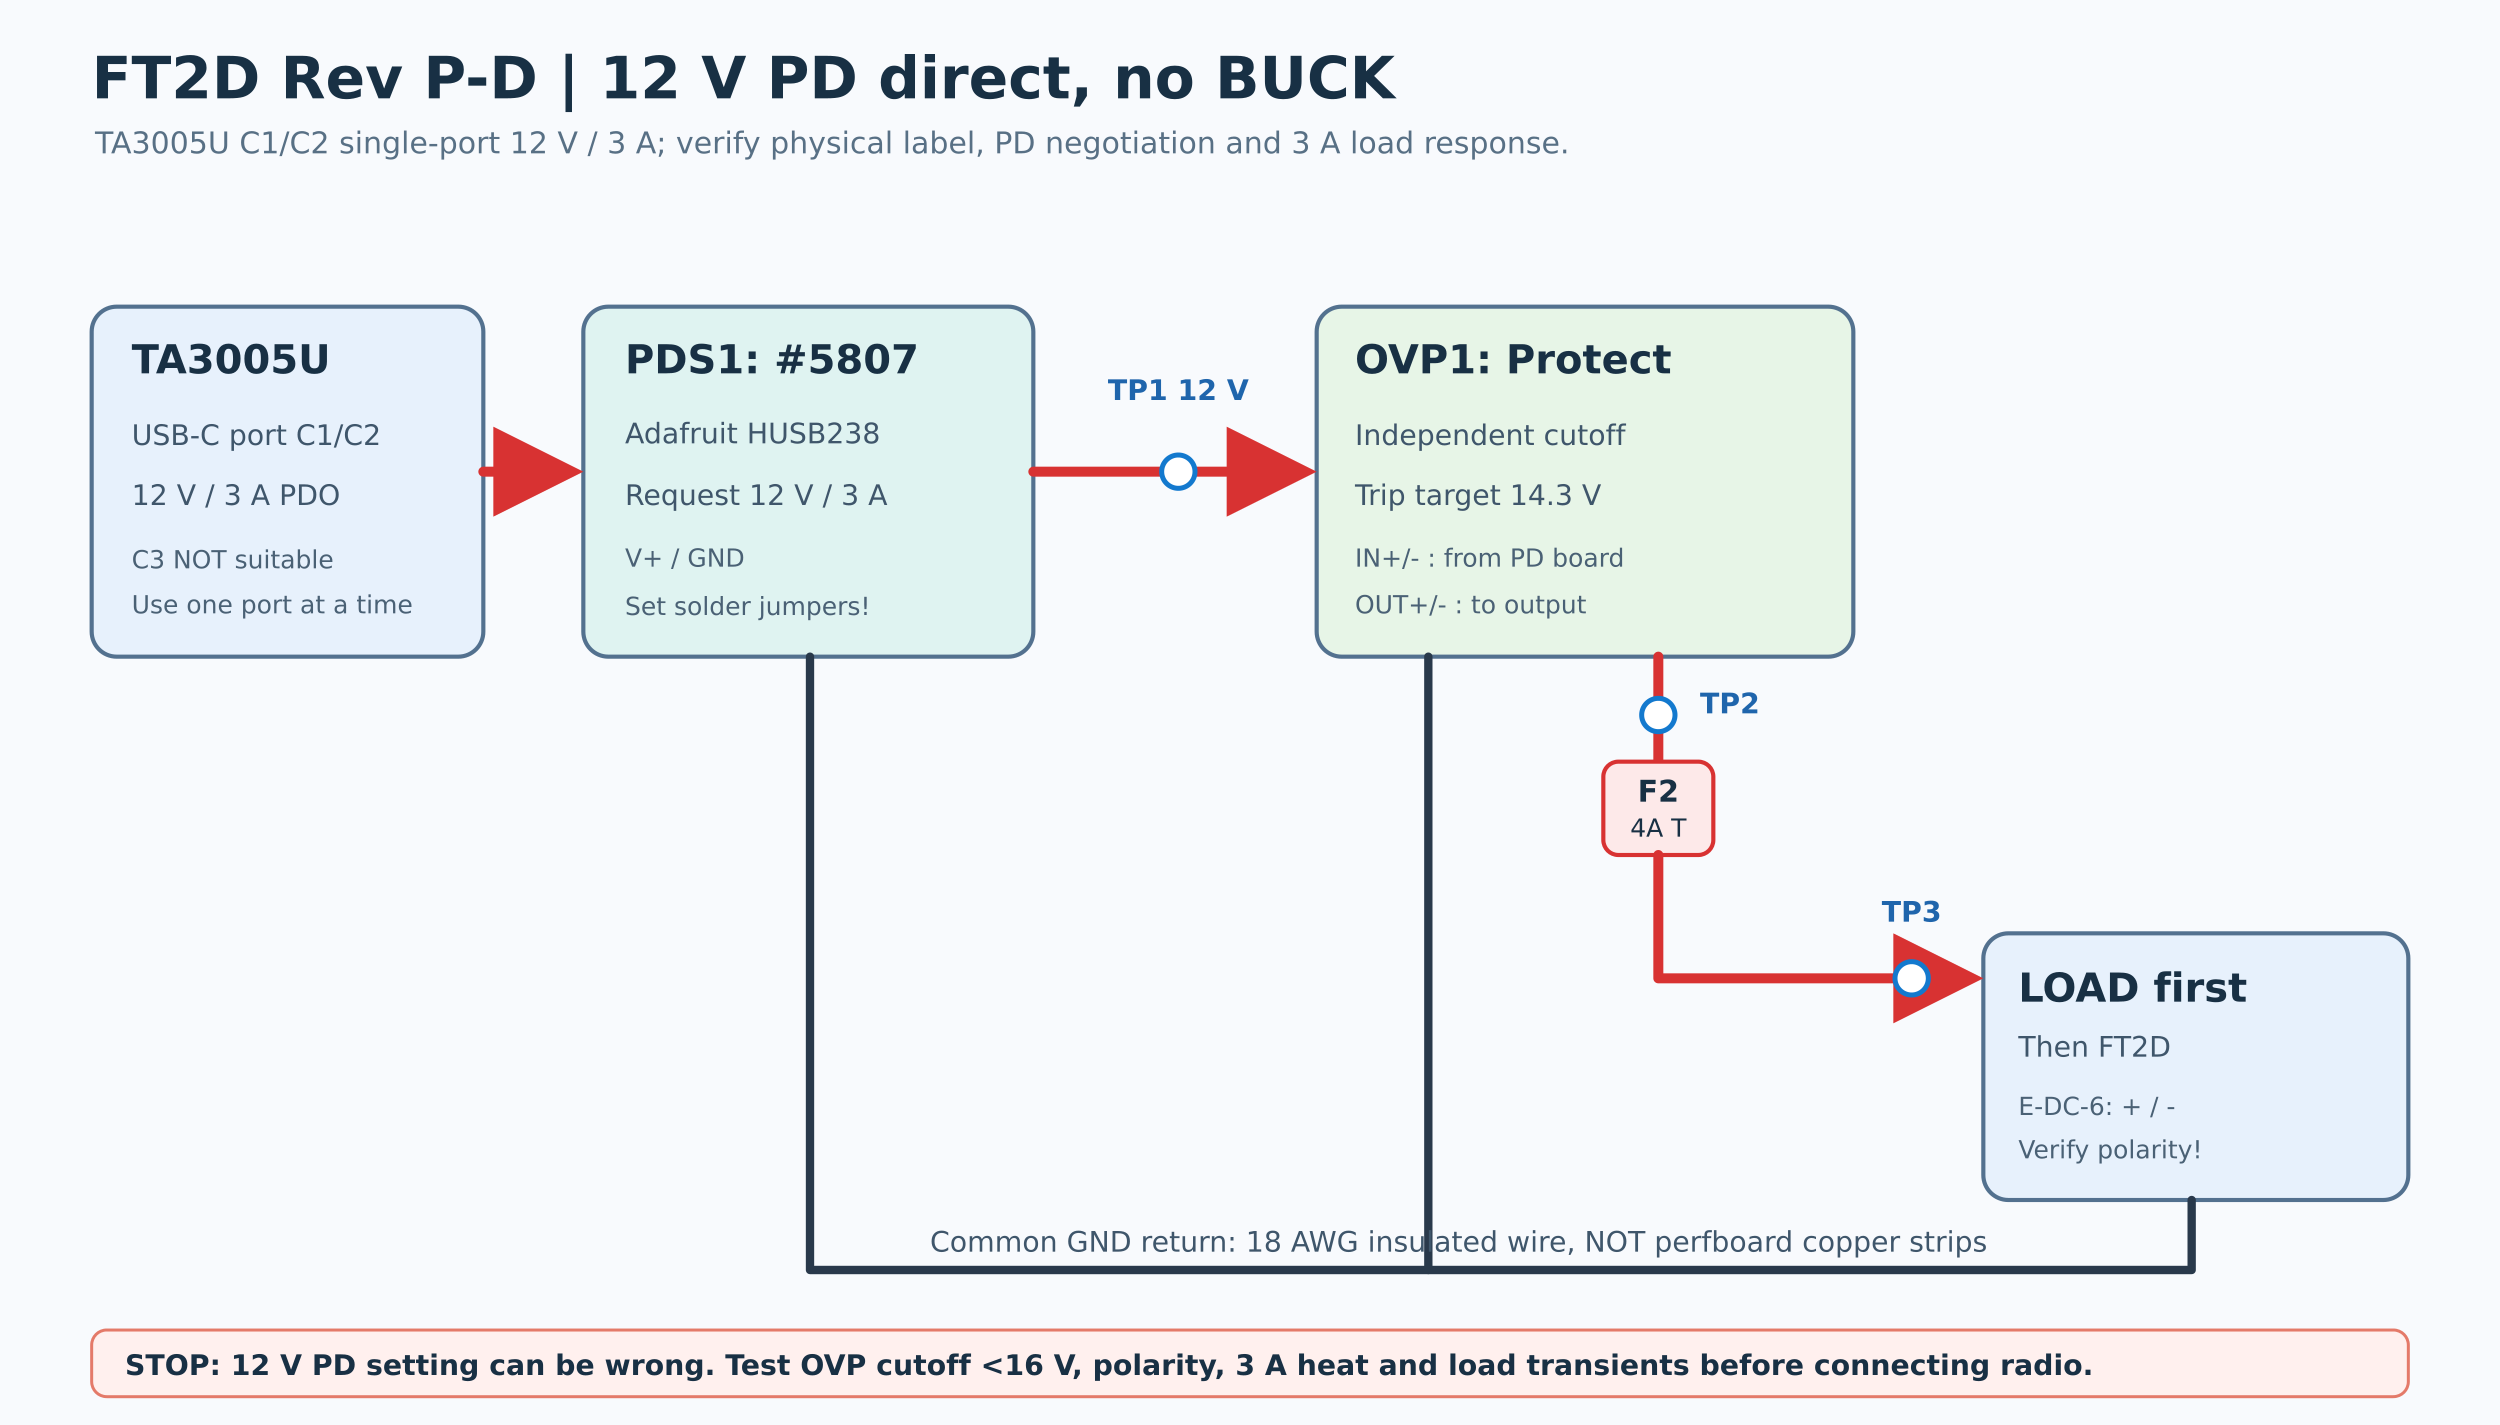
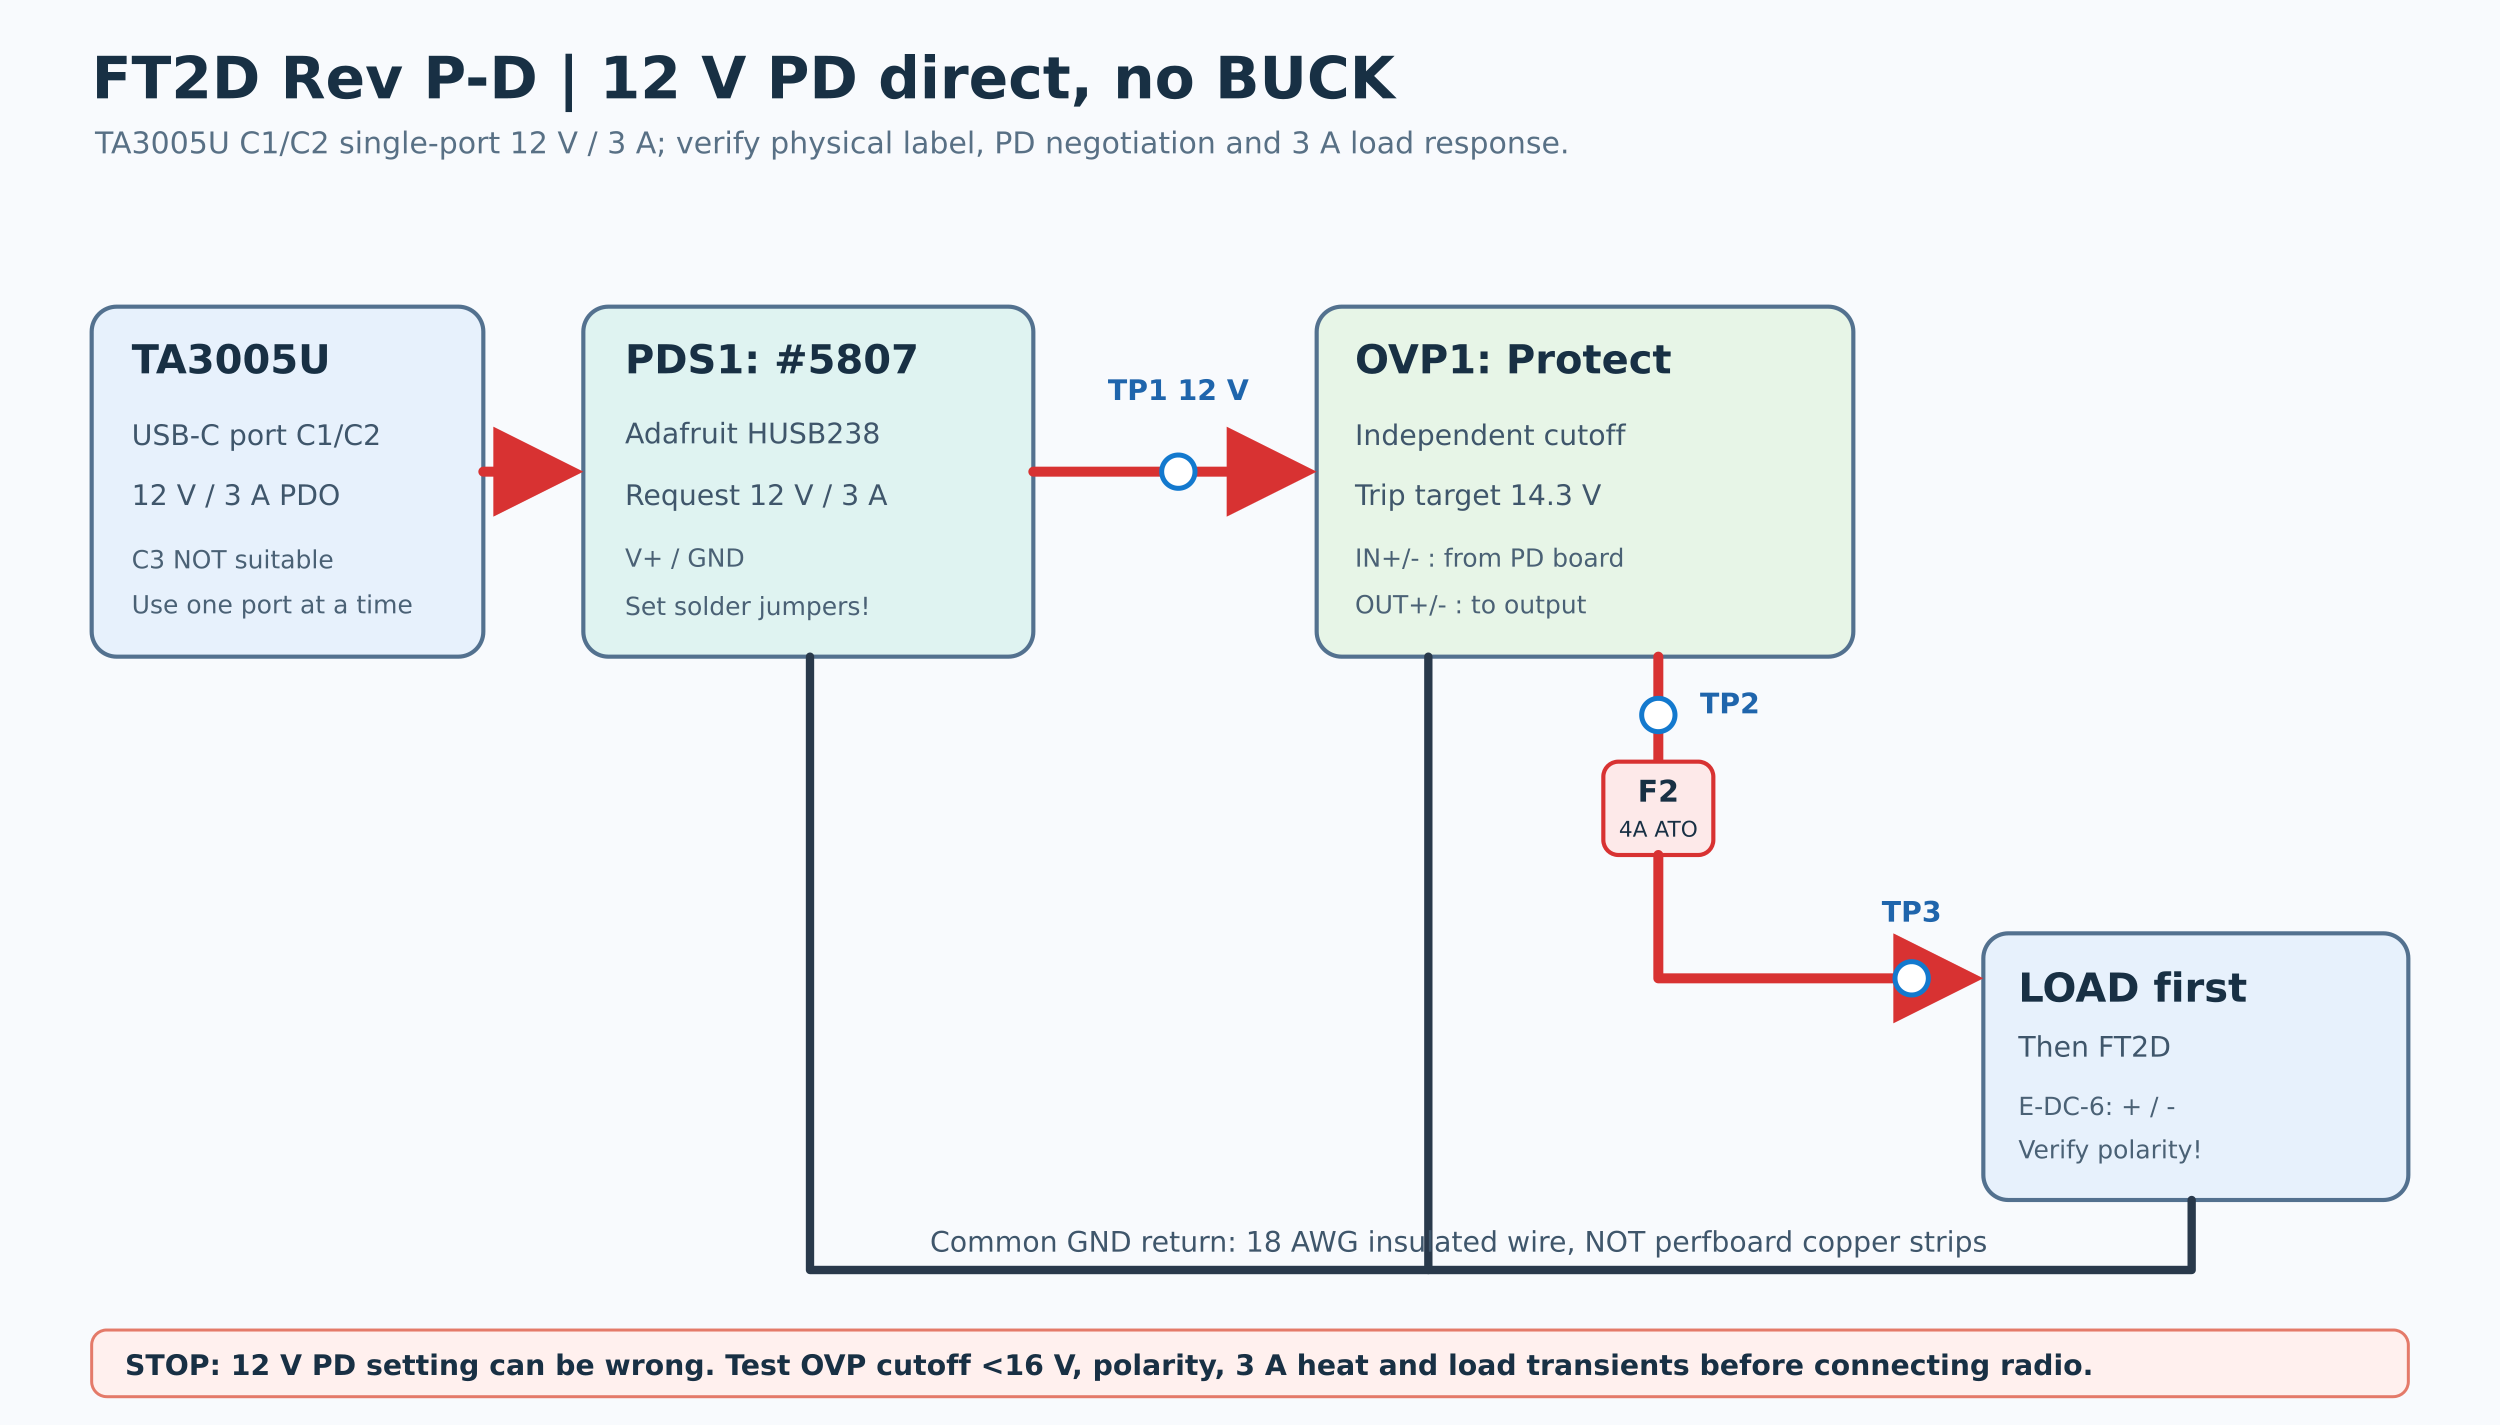
<svg xmlns="http://www.w3.org/2000/svg" width="1500" height="855" viewBox="0 0 1500 855" role="img" aria-label="FT2D Rev P-D 12 volt USB-C PD direct power and independent overvoltage protection wiring diagram">
  <defs>
    <style>
      text{font-family:"DejaVu Sans","Arial",sans-serif;fill:#183044}
      .title{font-size:35px;font-weight:700}
      .hint{font-size:18px;fill:#587085}
      .box{stroke:#53718F;stroke-width:2.5;rx:15}
      .blue{fill:#E7F1FC}
      .teal{fill:#DFF3F1}
      .green{fill:#E7F5E7}
      .h{font-size:24px;font-weight:700}
      .sub{font-size:17px;fill:#3F566B}
      .small{font-size:15px;fill:#4A6175}
      .hot{fill:none;stroke:#D83232;stroke-width:6;stroke-linecap:round;stroke-linejoin:round}
      .gnd{fill:none;stroke:#29394B;stroke-width:5;stroke-linecap:round;stroke-linejoin:round}
      .test{fill:#FFFFFF;stroke:#1379CE;stroke-width:3}
      .tlabel{font-size:17px;font-weight:700;fill:#1F65AC}
    </style>
    <marker id="red-arrow" markerWidth="9" markerHeight="9" refX="7" refY="4.5" orient="auto" markerUnits="strokeWidth">
      <path d="M0 0 L9 4.5 L0 9Z" fill="#D83232" />
    </marker>
  </defs>
  <rect width="1500" height="855" fill="#F8FAFD" />
  <text class="title" x="55" y="59">FT2D Rev P-D | 12 V PD direct, no BUCK</text>
  <text class="hint" x="57" y="92">TA3005U C1/C2 single-port 12 V / 3 A; verify physical label, PD negotiation and 3 A load response.</text>
  <rect class="box blue" x="55" y="184" width="235" height="210" />
  <text class="h" x="79" y="224">TA3005U</text>
  <text class="sub" x="79" y="267">USB-C port C1/C2</text>
  <text class="sub" x="79" y="303">12 V / 3 A PDO</text>
  <text class="small" x="79" y="341">C3 NOT suitable</text>
  <text class="small" x="79" y="368">Use one port at a time</text>
  <rect class="box teal" x="350" y="184" width="270" height="210" />
  <text class="h" x="375" y="224">PDS1: #5807</text>
  <text class="sub" x="375" y="266">Adafruit HUSB238</text>
  <text class="sub" x="375" y="303">Request 12 V / 3 A</text>
  <text class="small" x="375" y="340">V+  /  GND</text>
  <text class="small" x="375" y="369">Set solder jumpers!</text>
  <rect class="box green" x="790" y="184" width="322" height="210" />
  <text class="h" x="813" y="224">OVP1: Protect</text>
  <text class="sub" x="813" y="267">Independent cutoff</text>
  <text class="sub" x="813" y="303">Trip target 14.3 V</text>
  <text class="small" x="813" y="340">IN+/- : from PD board</text>
  <text class="small" x="813" y="368">OUT+/- : to output</text>
  <rect class="box blue" x="1190" y="560" width="255" height="160" />
  <text class="h" x="1211" y="601">LOAD first</text>
  <text class="sub" x="1211" y="634">Then FT2D</text>
  <text class="small" x="1211" y="669">E-DC-6: + / -</text>
  <text class="small" x="1211" y="695">Verify polarity!</text>
  <path class="hot" d="M290 283 H338" marker-end="url(#red-arrow)" />
  <path class="hot" d="M620 283 H778" marker-end="url(#red-arrow)" />
  <circle class="test" cx="707" cy="283" r="10" />
  <text class="tlabel" x="707" y="240" text-anchor="middle">TP1  12 V</text>
  <path class="hot" d="M995 394 V457" />
  <circle class="test" cx="995" cy="429" r="10" />
  <text class="tlabel" x="1020" y="428">TP2</text>
  <rect x="962" y="457" width="66" height="56" rx="9" fill="#FDE9E9" stroke="#D83232" stroke-width="2.5" />
  <text x="995" y="481" font-size="18" font-weight="700" text-anchor="middle">F2</text>
-   <text x="995" y="502" font-size="15" text-anchor="middle">4A T</text>
+   <text x="995" y="502" font-size="13" text-anchor="middle">4A ATO</text>
  <path class="hot" d="M995 513 V587 H1178" marker-end="url(#red-arrow)" />
  <circle class="test" cx="1147" cy="587" r="10" />
  <text class="tlabel" x="1147" y="553" text-anchor="middle">TP3</text>
  <path class="gnd" d="M486 394 V762 H1315 V720" />
  <path class="gnd" d="M857 394 V762" />
  <text class="sub" x="558" y="751">Common GND return: 18 AWG insulated wire, NOT perfboard copper strips</text>
  <rect x="55" y="798" width="1390" height="40" rx="9" fill="#FFF0EE" stroke="#E47A69" stroke-width="1.8" />
  <text x="75" y="825" font-size="17" font-weight="700" fill="#A12D2D">STOP: 12 V PD setting can be wrong. Test OVP cutoff &lt;16 V, polarity, 3 A heat and load transients before connecting radio.</text>
</svg>
